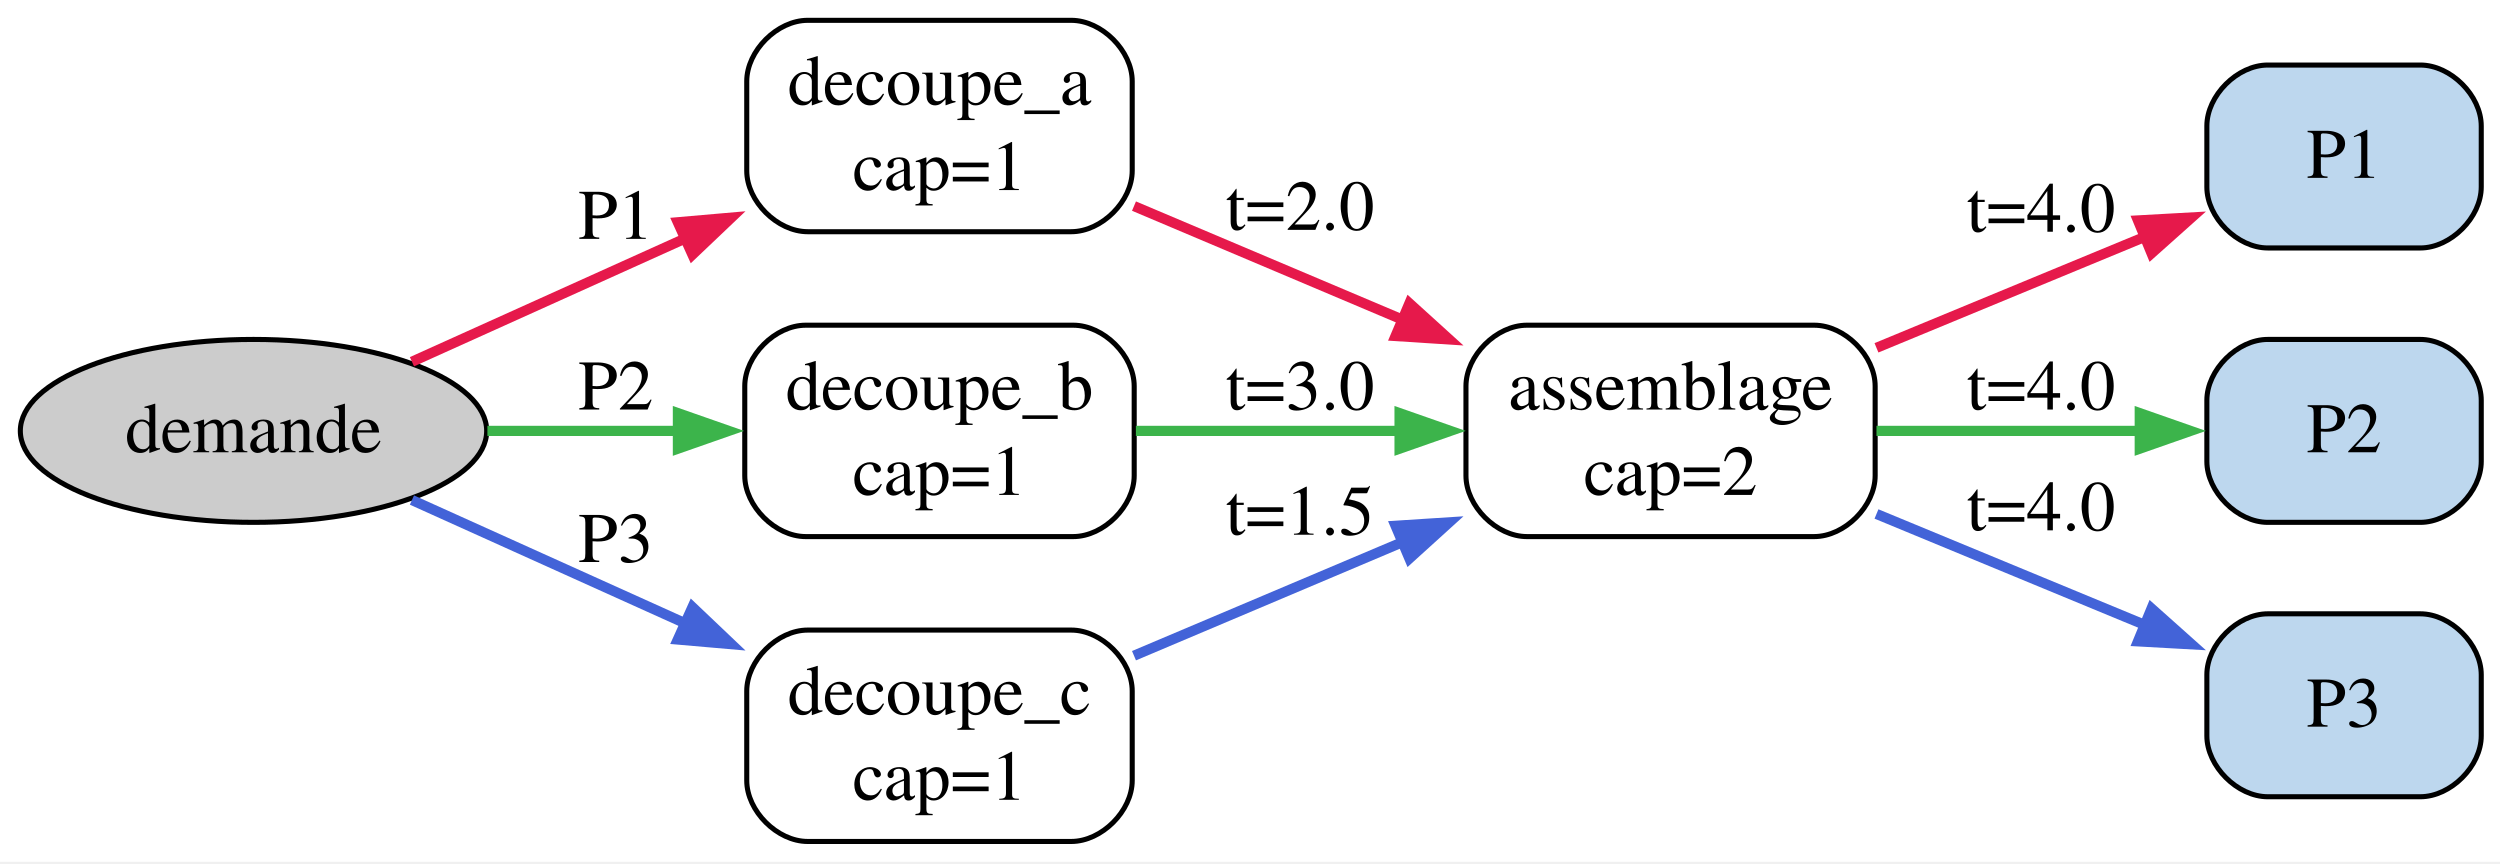
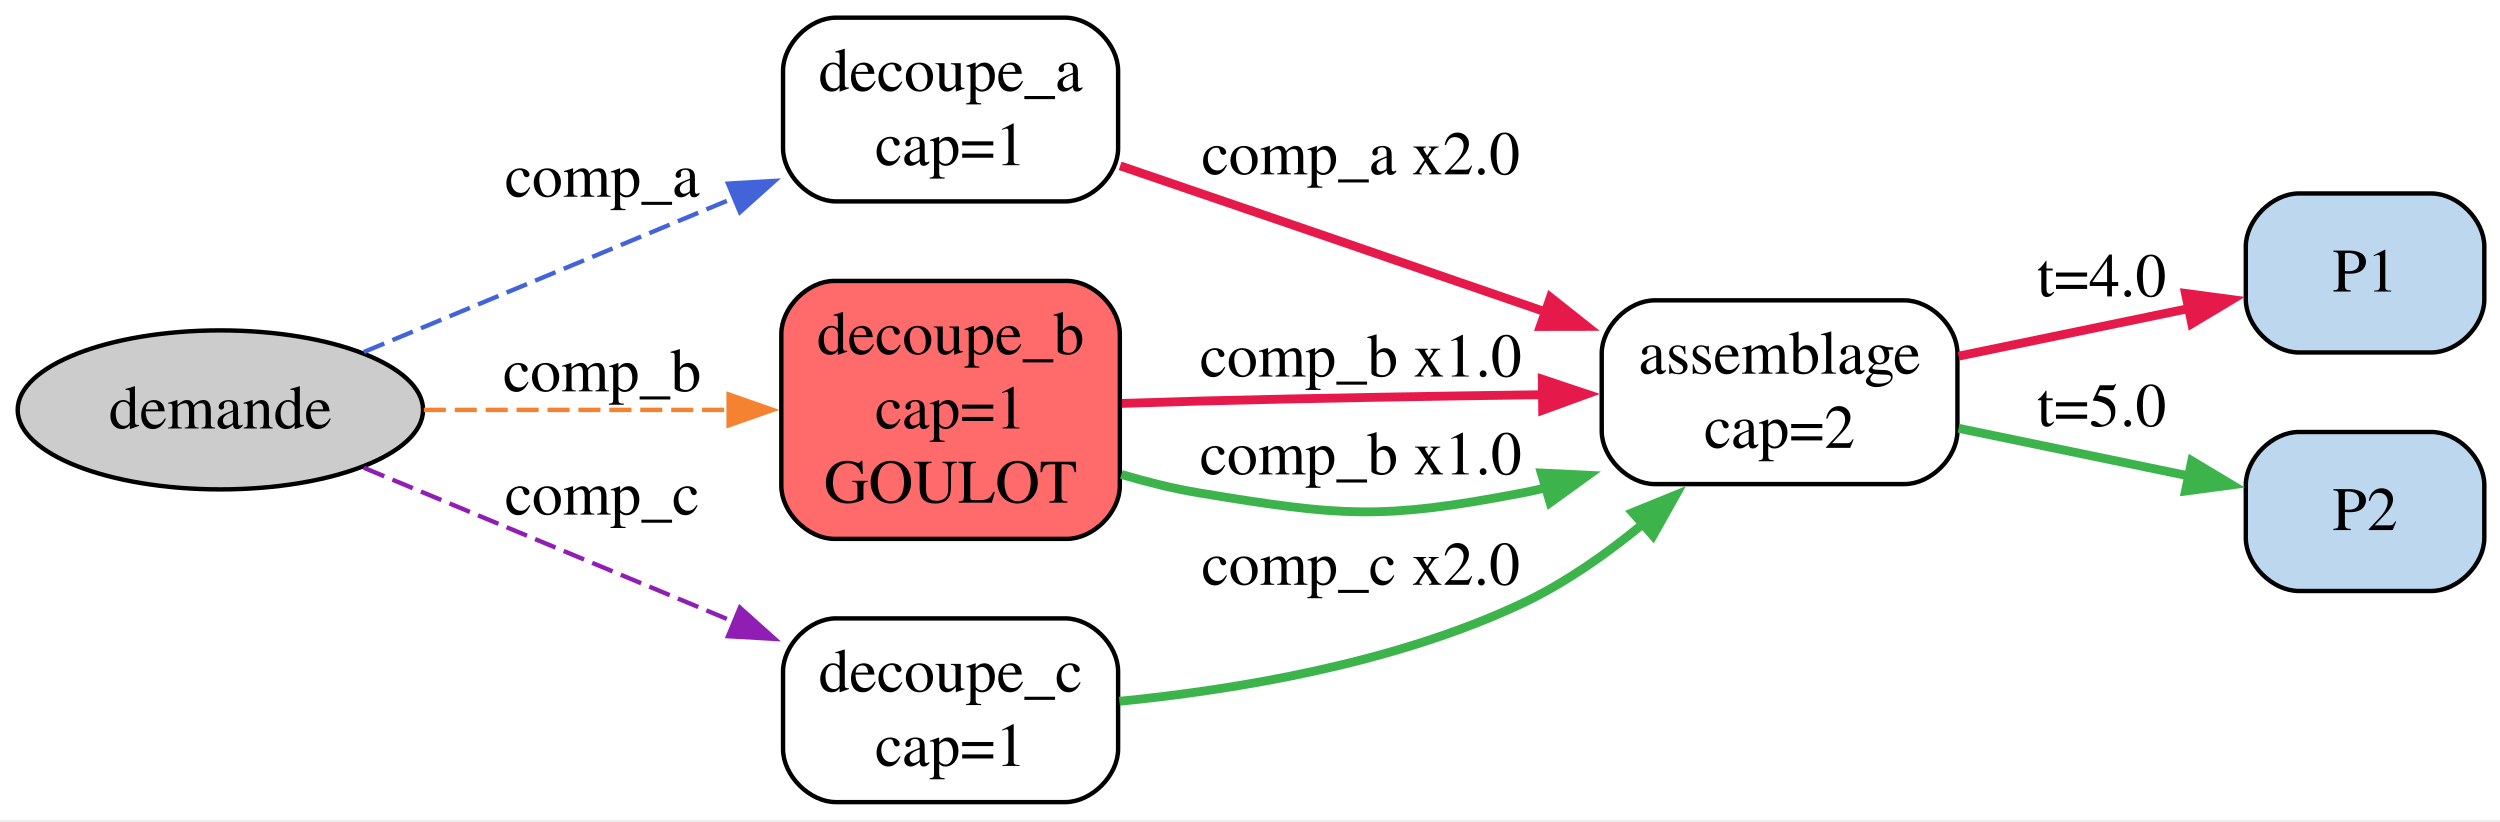
- <svg xmlns="http://www.w3.org/2000/svg" width="492pt" height="170pt" viewBox="0.00 0.00 492.00 170.00">
-   <g id="graph0" class="graph" transform="scale(1 1) rotate(0) translate(4 165.6)">
-     <polygon fill="white" stroke="none" points="-4,4 -4,-165.6 488.31,-165.6 488.31,4 -4,4" />
+ <svg xmlns="http://www.w3.org/2000/svg" width="566pt" height="186pt" viewBox="0.00 0.00 566.00 186.00">
+   <g id="graph0" class="graph" transform="scale(1 1) rotate(0) translate(4 181.6)">
+     <polygon fill="white" stroke="none" points="-4,4 -4,-181.6 562.45,-181.6 562.45,4 -4,4" />
    <g id="node1" class="node">
-       <ellipse fill="#cccccc" stroke="black" cx="45.89" cy="-80.8" rx="45.89" ry="18" />
-       <text xml:space="preserve" text-anchor="middle" x="45.89" y="-76.6" font-family="Times,serif" font-size="14.00">demande</text>
+       <ellipse fill="#cccccc" stroke="black" cx="45.89" cy="-88.8" rx="45.89" ry="18" />
+       <text xml:space="preserve" text-anchor="middle" x="45.89" y="-84.6" font-family="Times,serif" font-size="14.00">demande</text>
    </g>
    <g id="node2" class="node">
-       <path fill="white" stroke="black" d="M206.82,-161.6C206.82,-161.6 154.96,-161.6 154.96,-161.6 148.96,-161.6 142.96,-155.6 142.96,-149.6 142.96,-149.6 142.96,-132 142.96,-132 142.96,-126 148.96,-120 154.96,-120 154.96,-120 206.82,-120 206.82,-120 212.82,-120 218.82,-126 218.82,-132 218.82,-132 218.82,-149.6 218.82,-149.6 218.82,-155.6 212.82,-161.6 206.82,-161.6" />
-       <text xml:space="preserve" text-anchor="middle" x="180.89" y="-145" font-family="Times,serif" font-size="14.00">decoupe_a</text>
-       <text xml:space="preserve" text-anchor="middle" x="180.89" y="-128.2" font-family="Times,serif" font-size="14.00">cap=1</text>
+       <path fill="white" stroke="black" d="M237.14,-177.6C237.14,-177.6 185.28,-177.6 185.28,-177.6 179.28,-177.6 173.28,-171.6 173.28,-165.6 173.28,-165.6 173.28,-148 173.28,-148 173.28,-142 179.28,-136 185.28,-136 185.28,-136 237.14,-136 237.14,-136 243.14,-136 249.14,-142 249.14,-148 249.14,-148 249.14,-165.6 249.14,-165.6 249.14,-171.6 243.14,-177.6 237.14,-177.6" />
+       <text xml:space="preserve" text-anchor="middle" x="211.21" y="-161" font-family="Times,serif" font-size="14.00">decoupe_a</text>
+       <text xml:space="preserve" text-anchor="middle" x="211.21" y="-144.2" font-family="Times,serif" font-size="14.00">cap=1</text>
    </g>
    <g id="edge1" class="edge">
-       <path fill="none" stroke="#e6194b" stroke-width="2" d="M77.07,-94.41C92.96,-101.58 112.85,-110.56 130.89,-118.69" />
-       <polygon fill="#e6194b" stroke="#e6194b" stroke-width="2" points="129.39,-121.86 139.95,-122.78 132.27,-115.48 129.39,-121.86" />
-       <text xml:space="preserve" text-anchor="middle" x="117.18" y="-118.59" font-family="Times,serif" font-size="14.00">P1</text>
+       <path fill="none" stroke="#4363d8" stroke-dasharray="5,2" d="M78.38,-101.91C102.19,-111.83 135.3,-125.61 162.38,-136.88" />
+       <polygon fill="#4363d8" stroke="#4363d8" points="160.83,-140.03 171.41,-140.64 163.52,-133.57 160.83,-140.03" />
+       <text xml:space="preserve" text-anchor="middle" x="132.34" y="-137.06" font-family="Times,serif" font-size="14.00">comp_a</text>
    </g>
    <g id="node3" class="node">
-       <path fill="white" stroke="black" d="M207.21,-101.6C207.21,-101.6 154.57,-101.6 154.57,-101.6 148.57,-101.6 142.57,-95.6 142.57,-89.6 142.57,-89.6 142.57,-72 142.57,-72 142.57,-66 148.57,-60 154.57,-60 154.57,-60 207.21,-60 207.21,-60 213.21,-60 219.21,-66 219.21,-72 219.21,-72 219.21,-89.6 219.21,-89.6 219.21,-95.6 213.21,-101.6 207.21,-101.6" />
-       <text xml:space="preserve" text-anchor="middle" x="180.89" y="-85" font-family="Times,serif" font-size="14.00">decoupe_b</text>
-       <text xml:space="preserve" text-anchor="middle" x="180.89" y="-68.2" font-family="Times,serif" font-size="14.00">cap=1</text>
+       <path fill="#ff6b6b" stroke="black" d="M237.53,-118C237.53,-118 184.89,-118 184.89,-118 178.89,-118 172.89,-112 172.89,-106 172.89,-106 172.89,-71.6 172.89,-71.6 172.89,-65.6 178.89,-59.6 184.89,-59.6 184.89,-59.6 237.53,-59.6 237.53,-59.6 243.53,-59.6 249.53,-65.6 249.53,-71.6 249.53,-71.6 249.53,-106 249.53,-106 249.53,-112 243.53,-118 237.53,-118" />
+       <text xml:space="preserve" text-anchor="middle" x="211.21" y="-101.4" font-family="Times,serif" font-size="14.00">decoupe_b</text>
+       <text xml:space="preserve" text-anchor="middle" x="211.21" y="-84.6" font-family="Times,serif" font-size="14.00">cap=1</text>
+       <text xml:space="preserve" text-anchor="middle" x="211.21" y="-67.8" font-family="Times,serif" font-size="14.00">GOULOT</text>
+     </g>
+     <g id="edge2" class="edge">
+       <path fill="none" stroke="#f58231" stroke-dasharray="5,2" d="M91.95,-88.8C113.4,-88.8 139.1,-88.8 161.05,-88.8" />
+       <polygon fill="#f58231" stroke="#f58231" points="160.96,-92.3 170.96,-88.8 160.96,-85.3 160.96,-92.3" />
+       <text xml:space="preserve" text-anchor="middle" x="132.34" y="-93" font-family="Times,serif" font-size="14.00">comp_b</text>
+     </g>
+     <g id="node4" class="node">
+       <path fill="white" stroke="black" d="M237.14,-41.6C237.14,-41.6 185.28,-41.6 185.28,-41.6 179.28,-41.6 173.28,-35.6 173.28,-29.6 173.28,-29.6 173.28,-12 173.28,-12 173.28,-6 179.28,0 185.28,0 185.28,0 237.14,0 237.14,0 243.14,0 249.14,-6 249.14,-12 249.14,-12 249.14,-29.6 249.14,-29.6 249.14,-35.6 243.14,-41.6 237.14,-41.6" />
+       <text xml:space="preserve" text-anchor="middle" x="211.21" y="-25" font-family="Times,serif" font-size="14.00">decoupe_c</text>
+       <text xml:space="preserve" text-anchor="middle" x="211.21" y="-8.2" font-family="Times,serif" font-size="14.00">cap=1</text>
+     </g>
+     <g id="edge3" class="edge">
+       <path fill="none" stroke="#911eb4" stroke-dasharray="5,2" d="M78.38,-75.69C102.19,-65.77 135.3,-51.99 162.38,-40.72" />
+       <polygon fill="#911eb4" stroke="#911eb4" points="163.52,-44.03 171.41,-36.96 160.83,-37.57 163.52,-44.03" />
+       <text xml:space="preserve" text-anchor="middle" x="132.34" y="-65.09" font-family="Times,serif" font-size="14.00">comp_c</text>
+     </g>
+     <g id="node5" class="node">
+       <path fill="white" stroke="black" d="M427.16,-113.6C427.16,-113.6 370.63,-113.6 370.63,-113.6 364.63,-113.6 358.63,-107.6 358.63,-101.6 358.63,-101.6 358.63,-84 358.63,-84 358.63,-78 364.63,-72 370.63,-72 370.63,-72 427.16,-72 427.16,-72 433.16,-72 439.16,-78 439.16,-84 439.16,-84 439.16,-101.6 439.16,-101.6 439.16,-107.6 433.16,-113.6 427.16,-113.6" />
+       <text xml:space="preserve" text-anchor="middle" x="398.9" y="-97" font-family="Times,serif" font-size="14.00">assemblage</text>
+       <text xml:space="preserve" text-anchor="middle" x="398.9" y="-80.2" font-family="Times,serif" font-size="14.00">cap=2</text>
    </g>
    <g id="edge4" class="edge">
-       <path fill="none" stroke="#3cb44b" stroke-width="2" d="M91.92,-80.8C103.98,-80.8 117.1,-80.8 129.44,-80.8" />
-       <polygon fill="#3cb44b" stroke="#3cb44b" stroke-width="2" points="129.41,-84.3 139.41,-80.8 129.41,-77.3 129.41,-84.3" />
-       <text xml:space="preserve" text-anchor="middle" x="117.18" y="-85" font-family="Times,serif" font-size="14.00">P2</text>
+       <path fill="none" stroke="#e6194b" stroke-width="2" d="M249.6,-144.05C275.23,-135.3 310.01,-123.39 340.63,-112.8 342.41,-112.19 344.21,-111.56 346.03,-110.93" />
+       <polygon fill="#e6194b" stroke="#e6194b" stroke-width="2" points="347.01,-114.29 355.31,-107.7 344.71,-107.68 347.01,-114.29" />
+       <text xml:space="preserve" text-anchor="middle" x="304.08" y="-142.13" font-family="Times,serif" font-size="14.00">comp_a x2.0</text>
    </g>
-     <g id="node4" class="node">
-       <path fill="white" stroke="black" d="M206.82,-41.6C206.82,-41.6 154.96,-41.6 154.96,-41.6 148.96,-41.6 142.96,-35.6 142.96,-29.6 142.96,-29.6 142.96,-12 142.96,-12 142.96,-6 148.96,0 154.96,0 154.96,0 206.82,0 206.82,0 212.82,0 218.82,-6 218.82,-12 218.82,-12 218.82,-29.6 218.82,-29.6 218.82,-35.6 212.82,-41.6 206.82,-41.6" />
-       <text xml:space="preserve" text-anchor="middle" x="180.89" y="-25" font-family="Times,serif" font-size="14.00">decoupe_c</text>
-       <text xml:space="preserve" text-anchor="middle" x="180.89" y="-8.2" font-family="Times,serif" font-size="14.00">cap=1</text>
+     <g id="edge5" class="edge">
+       <path fill="none" stroke="#e6194b" stroke-width="2" d="M250,-90.27C255.87,-90.47 261.86,-90.65 267.53,-90.8 293.09,-91.46 321.48,-91.92 345.22,-92.24" />
+       <polygon fill="#e6194b" stroke="#e6194b" stroke-width="2" points="345.17,-95.74 355.22,-92.37 345.26,-88.74 345.17,-95.74" />
+       <text xml:space="preserve" text-anchor="middle" x="304.08" y="-96.35" font-family="Times,serif" font-size="14.00">comp_b x1.0</text>
    </g>
    <g id="edge7" class="edge">
-       <path fill="none" stroke="#4363d8" stroke-width="2" d="M77.07,-67.19C92.96,-60.02 112.85,-51.04 130.89,-42.91" />
-       <polygon fill="#4363d8" stroke="#4363d8" stroke-width="2" points="132.27,-46.12 139.95,-38.82 129.39,-39.74 132.27,-46.12" />
-       <text xml:space="preserve" text-anchor="middle" x="117.18" y="-55" font-family="Times,serif" font-size="14.00">P3</text>
-     </g>
-     <g id="node5" class="node">
-       <path fill="white" stroke="black" d="M353.03,-101.6C353.03,-101.6 296.5,-101.6 296.5,-101.6 290.5,-101.6 284.5,-95.6 284.5,-89.6 284.5,-89.6 284.5,-72 284.5,-72 284.5,-66 290.5,-60 296.5,-60 296.5,-60 353.03,-60 353.03,-60 359.03,-60 365.03,-66 365.03,-72 365.03,-72 365.03,-89.6 365.03,-89.6 365.03,-95.6 359.03,-101.6 353.03,-101.6" />
-       <text xml:space="preserve" text-anchor="middle" x="324.76" y="-85" font-family="Times,serif" font-size="14.00">assemblage</text>
-       <text xml:space="preserve" text-anchor="middle" x="324.76" y="-68.2" font-family="Times,serif" font-size="14.00">cap=2</text>
-     </g>
-     <g id="edge2" class="edge">
-       <path fill="none" stroke="#e6194b" stroke-width="2" d="M219.17,-125.04C235.38,-118.18 254.64,-110.03 272.19,-102.61" />
-       <polygon fill="#e6194b" stroke="#e6194b" stroke-width="2" points="273.37,-105.91 281.22,-98.79 270.64,-99.47 273.37,-105.91" />
-       <text xml:space="preserve" text-anchor="middle" x="251.85" y="-120.37" font-family="Times,serif" font-size="14.00">t=2.0</text>
-     </g>
-     <g id="edge5" class="edge">
-       <path fill="none" stroke="#3cb44b" stroke-width="2" d="M219.54,-80.8C235.5,-80.8 254.37,-80.8 271.64,-80.8" />
-       <polygon fill="#3cb44b" stroke="#3cb44b" stroke-width="2" points="271.43,-84.3 281.43,-80.8 271.43,-77.3 271.43,-84.3" />
-       <text xml:space="preserve" text-anchor="middle" x="251.85" y="-85" font-family="Times,serif" font-size="14.00">t=3.0</text>
+       <path fill="none" stroke="#3cb44b" stroke-width="2" d="M249.88,-74.18C255.71,-72.45 261.72,-70.96 267.53,-70 299.58,-64.7 308.72,-63.88 340.63,-70 342.47,-70.35 344.33,-70.76 346.19,-71.22" />
+       <polygon fill="#3cb44b" stroke="#3cb44b" stroke-width="2" points="344.95,-74.51 355.53,-74 346.94,-67.8 344.95,-74.51" />
+       <text xml:space="preserve" text-anchor="middle" x="304.08" y="-74.2" font-family="Times,serif" font-size="14.00">comp_b x1.0</text>
    </g>
    <g id="edge8" class="edge">
-       <path fill="none" stroke="#4363d8" stroke-width="2" d="M219.17,-36.56C235.38,-43.42 254.64,-51.57 272.19,-58.99" />
-       <polygon fill="#4363d8" stroke="#4363d8" stroke-width="2" points="270.64,-62.13 281.22,-62.81 273.37,-55.69 270.64,-62.13" />
-       <text xml:space="preserve" text-anchor="middle" x="251.85" y="-60.37" font-family="Times,serif" font-size="14.00">t=1.5</text>
+       <path fill="none" stroke="#3cb44b" stroke-width="2" d="M249.44,-22.83C275.94,-25.44 311.8,-31.4 340.63,-45 350.37,-49.6 359.83,-56.25 368.16,-63.14" />
+       <polygon fill="#3cb44b" stroke="#3cb44b" stroke-width="2" points="365.61,-65.56 375.43,-69.55 370.24,-60.31 365.61,-65.56" />
+       <text xml:space="preserve" text-anchor="middle" x="304.08" y="-49.2" font-family="Times,serif" font-size="14.00">comp_c x2.0</text>
    </g>
    <g id="node6" class="node">
-       <path fill="#bdd7ee" stroke="black" d="M472.31,-152.8C472.31,-152.8 442.31,-152.8 442.31,-152.8 436.31,-152.8 430.31,-146.8 430.31,-140.8 430.31,-140.8 430.31,-128.8 430.31,-128.8 430.31,-122.8 436.31,-116.8 442.31,-116.8 442.31,-116.8 472.31,-116.8 472.31,-116.8 478.31,-116.8 484.31,-122.8 484.31,-128.8 484.31,-128.8 484.31,-140.8 484.31,-140.8 484.31,-146.8 478.31,-152.8 472.31,-152.8" />
-       <text xml:space="preserve" text-anchor="middle" x="457.31" y="-130.6" font-family="Times,serif" font-size="14.00">P1</text>
+       <path fill="#bdd7ee" stroke="black" d="M546.45,-137.8C546.45,-137.8 516.45,-137.8 516.45,-137.8 510.45,-137.8 504.45,-131.8 504.45,-125.8 504.45,-125.8 504.45,-113.8 504.45,-113.8 504.45,-107.8 510.45,-101.8 516.45,-101.8 516.45,-101.8 546.45,-101.8 546.45,-101.8 552.45,-101.8 558.45,-107.8 558.45,-113.8 558.45,-113.8 558.45,-125.8 558.45,-125.8 558.45,-131.8 552.45,-137.8 546.45,-137.8" />
+       <text xml:space="preserve" text-anchor="middle" x="531.45" y="-115.6" font-family="Times,serif" font-size="14.00">P1</text>
    </g>
-     <g id="edge3" class="edge">
-       <path fill="none" stroke="#e6194b" stroke-width="2" d="M365.29,-97.15C382.2,-104.14 401.85,-112.27 418.56,-119.18" />
-       <polygon fill="#e6194b" stroke="#e6194b" stroke-width="2" points="416.75,-122.22 427.33,-122.81 419.42,-115.75 416.75,-122.22" />
-       <text xml:space="preserve" text-anchor="middle" x="397.67" y="-119.99" font-family="Times,serif" font-size="14.00">t=4.0</text>
+     <g id="edge6" class="edge">
+       <path fill="none" stroke="#e6194b" stroke-width="2" d="M439.42,-100.97C456,-104.4 475.22,-108.38 491.72,-111.79" />
+       <polygon fill="#e6194b" stroke="#e6194b" stroke-width="2" points="490.79,-115.17 501.3,-113.77 492.21,-108.32 490.79,-115.17" />
+       <text xml:space="preserve" text-anchor="middle" x="471.81" y="-114.5" font-family="Times,serif" font-size="14.00">t=4.0</text>
    </g>
    <g id="node7" class="node">
-       <path fill="#bdd7ee" stroke="black" d="M472.31,-98.8C472.31,-98.8 442.31,-98.8 442.31,-98.8 436.31,-98.8 430.31,-92.8 430.31,-86.8 430.31,-86.8 430.31,-74.8 430.31,-74.8 430.31,-68.8 436.31,-62.8 442.31,-62.8 442.31,-62.8 472.31,-62.8 472.31,-62.8 478.31,-62.8 484.31,-68.8 484.31,-74.8 484.31,-74.8 484.31,-86.8 484.31,-86.8 484.31,-92.8 478.31,-98.8 472.31,-98.8" />
-       <text xml:space="preserve" text-anchor="middle" x="457.31" y="-76.6" font-family="Times,serif" font-size="14.00">P2</text>
-     </g>
-     <g id="edge6" class="edge">
-       <path fill="none" stroke="#3cb44b" stroke-width="2" d="M365.29,-80.8C381.87,-80.8 401.09,-80.8 417.58,-80.8" />
-       <polygon fill="#3cb44b" stroke="#3cb44b" stroke-width="2" points="417.1,-84.3 427.1,-80.8 417.1,-77.3 417.1,-84.3" />
-       <text xml:space="preserve" text-anchor="middle" x="397.67" y="-85" font-family="Times,serif" font-size="14.00">t=4.0</text>
-     </g>
-     <g id="node8" class="node">
-       <path fill="#bdd7ee" stroke="black" d="M472.31,-44.8C472.31,-44.8 442.31,-44.8 442.31,-44.8 436.31,-44.8 430.31,-38.8 430.31,-32.8 430.31,-32.8 430.31,-20.8 430.31,-20.8 430.31,-14.8 436.31,-8.8 442.31,-8.8 442.31,-8.8 472.31,-8.8 472.31,-8.8 478.31,-8.8 484.31,-14.8 484.31,-20.8 484.31,-20.8 484.31,-32.8 484.31,-32.8 484.31,-38.8 478.31,-44.8 472.31,-44.8" />
-       <text xml:space="preserve" text-anchor="middle" x="457.31" y="-22.6" font-family="Times,serif" font-size="14.00">P3</text>
+       <path fill="#bdd7ee" stroke="black" d="M546.45,-83.8C546.45,-83.8 516.45,-83.8 516.45,-83.8 510.45,-83.8 504.45,-77.8 504.45,-71.8 504.45,-71.8 504.45,-59.8 504.45,-59.8 504.45,-53.8 510.45,-47.8 516.45,-47.8 516.45,-47.8 546.45,-47.8 546.45,-47.8 552.45,-47.8 558.45,-53.8 558.45,-59.8 558.45,-59.8 558.45,-71.8 558.45,-71.8 558.45,-77.8 552.45,-83.8 546.45,-83.8" />
+       <text xml:space="preserve" text-anchor="middle" x="531.45" y="-61.6" font-family="Times,serif" font-size="14.00">P2</text>
    </g>
    <g id="edge9" class="edge">
-       <path fill="none" stroke="#4363d8" stroke-width="2" d="M365.29,-64.45C382.2,-57.46 401.85,-49.33 418.56,-42.42" />
-       <polygon fill="#4363d8" stroke="#4363d8" stroke-width="2" points="419.42,-45.85 427.33,-38.79 416.75,-39.38 419.42,-45.85" />
-       <text xml:space="preserve" text-anchor="middle" x="397.67" y="-61.23" font-family="Times,serif" font-size="14.00">t=4.0</text>
+       <path fill="none" stroke="#3cb44b" stroke-width="2" d="M439.42,-84.63C456,-81.2 475.22,-77.22 491.72,-73.81" />
+       <polygon fill="#3cb44b" stroke="#3cb44b" stroke-width="2" points="492.21,-77.28 501.3,-71.83 490.79,-70.43 492.21,-77.28" />
+       <text xml:space="preserve" text-anchor="middle" x="471.81" y="-85.12" font-family="Times,serif" font-size="14.00">t=5.0</text>
    </g>
  </g>
</svg>
